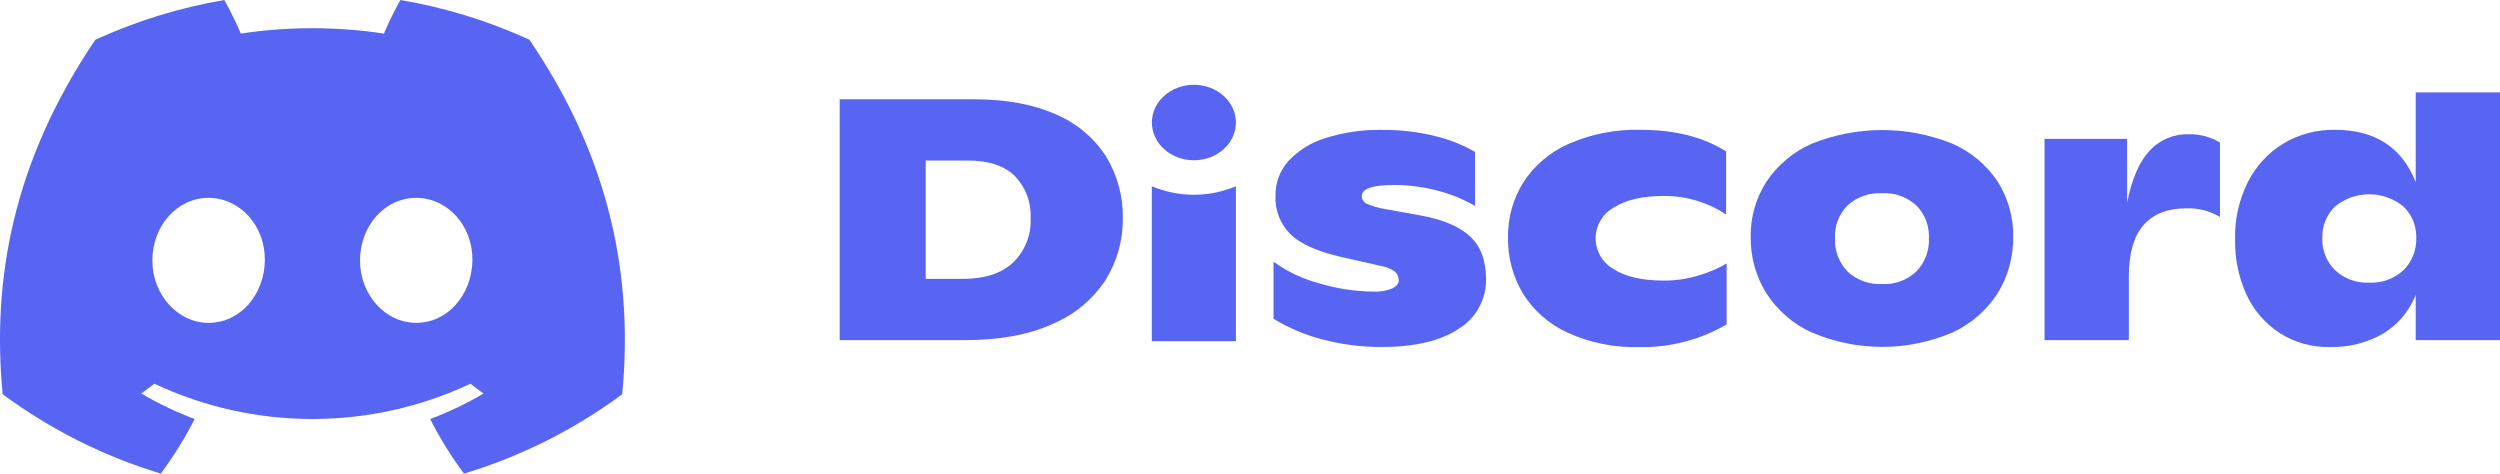
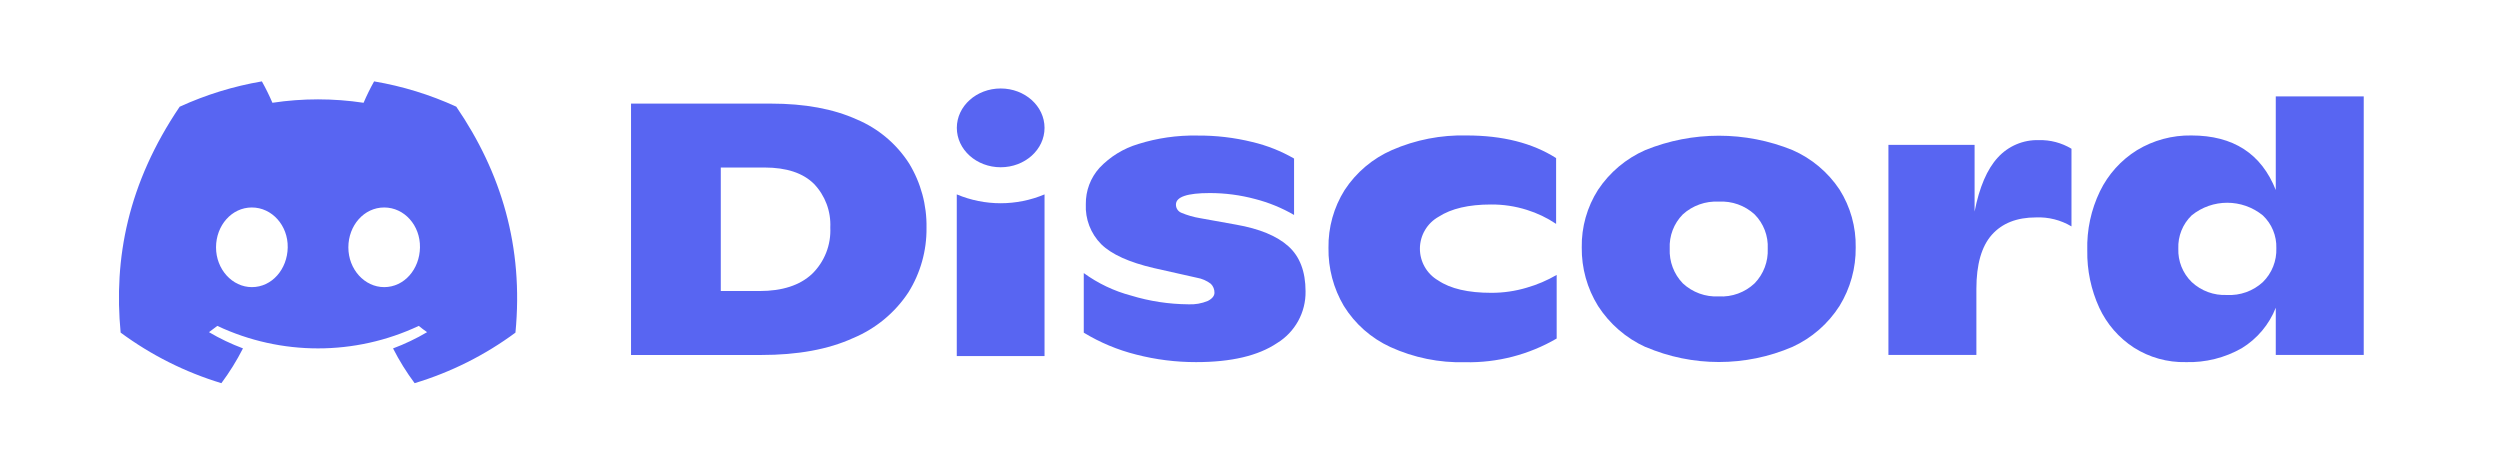
- <svg xmlns="http://www.w3.org/2000/svg" viewBox="0 0 508.67 96.36">
+ <svg xmlns="http://www.w3.org/2000/svg" viewBox="47.821 0 487.416 89.719">
+   <defs />
  <g fill="#5865f2">
    <path d="M170.85,20.2h27.3q9.87,0,16.7,3.08a22.5,22.5,0,0,1,10.21,8.58,23.34,23.34,0,0,1,3.4,12.56A23.24,23.24,0,0,1,224.93,57a23.94,23.94,0,0,1-10.79,8.92q-7.24,3.3-17.95,3.29H170.85Zm25.06,36.54q6.65,0,10.22-3.32a11.8,11.8,0,0,0,3.57-9.07,11.5,11.5,0,0,0-3.18-8.5q-3.2-3.18-9.63-3.19h-8.54V56.74Z" />
    <path d="M269.34,69.13a37,37,0,0,1-10.22-4.27V53.24a27.77,27.77,0,0,0,9.2,4.38,39.31,39.31,0,0,0,11.17,1.71,8.71,8.71,0,0,0,3.82-.66c.86-.44,1.29-1,1.29-1.58a2.37,2.37,0,0,0-.7-1.75,6.15,6.15,0,0,0-2.73-1.19l-8.4-1.89q-7.22-1.68-10.25-4.65a10.39,10.39,0,0,1-3-7.81,10.37,10.37,0,0,1,2.66-7.07,17.13,17.13,0,0,1,7.56-4.65,36,36,0,0,1,11.48-1.65A43.27,43.27,0,0,1,292,27.69a30.25,30.25,0,0,1,8.12,3.22v11a30,30,0,0,0-7.6-3.11,34,34,0,0,0-8.85-1.16q-6.58,0-6.58,2.24a1.69,1.69,0,0,0,1,1.58,16.14,16.14,0,0,0,3.74,1.08l7,1.26Q295.65,45,299,48t3.36,8.78a11.61,11.61,0,0,1-5.57,10.12Q291.26,70.61,281,70.6A46.41,46.41,0,0,1,269.34,69.13Z" />
    <path d="M318.9,67.66a21,21,0,0,1-9.07-8,21.59,21.59,0,0,1-3-11.34,20.62,20.62,0,0,1,3.15-11.27,21.16,21.16,0,0,1,9.24-7.8,34.25,34.25,0,0,1,14.56-2.84q10.5,0,17.43,4.41V43.65a21.84,21.84,0,0,0-5.7-2.73,22.65,22.65,0,0,0-7-1.05q-6.51,0-10.19,2.38a7.15,7.15,0,0,0-.1,12.43q3.57,2.41,10.36,2.41a23.91,23.91,0,0,0,6.9-1,25.71,25.71,0,0,0,5.84-2.49V66a34,34,0,0,1-17.85,4.62A32.93,32.93,0,0,1,318.9,67.66Z" />
    <path d="M368.64,67.66a21.77,21.77,0,0,1-9.25-8,21.14,21.14,0,0,1-3.18-11.41A20.27,20.27,0,0,1,359.39,37a21.42,21.42,0,0,1,9.21-7.74,38.17,38.17,0,0,1,28.7,0,21.25,21.25,0,0,1,9.17,7.7,20.41,20.41,0,0,1,3.15,11.27,21.29,21.29,0,0,1-3.15,11.41,21.51,21.51,0,0,1-9.2,8,36.32,36.32,0,0,1-28.63,0Zm21.27-12.42a9.12,9.12,0,0,0,2.56-6.76,8.87,8.87,0,0,0-2.56-6.68,9.53,9.53,0,0,0-7-2.49,9.67,9.67,0,0,0-7,2.49,8.9,8.9,0,0,0-2.55,6.68,9.15,9.15,0,0,0,2.55,6.76,9.53,9.53,0,0,0,7,2.55A9.4,9.4,0,0,0,389.91,55.24Z" />
    <path d="M451.69,29V44.14a12.47,12.47,0,0,0-6.93-1.75c-3.73,0-6.61,1.14-8.61,3.4s-3,5.77-3,10.53V69.2H416V28.25h16.8v13q1.4-7.14,4.52-10.53a10.38,10.38,0,0,1,8-3.4A11.71,11.71,0,0,1,451.69,29Z" />
    <path d="M508.67,18.8V69.2H491.52V60a16.23,16.23,0,0,1-6.62,7.88A20.81,20.81,0,0,1,474,70.6a18.11,18.11,0,0,1-10.15-2.83A18.6,18.6,0,0,1,457.11,60a25.75,25.75,0,0,1-2.34-11.17,24.87,24.87,0,0,1,2.48-11.55,19.43,19.43,0,0,1,7.21-8,19.85,19.85,0,0,1,10.61-2.87q12.24,0,16.45,10.64V18.8ZM489,55a8.83,8.83,0,0,0,2.63-6.62A8.42,8.42,0,0,0,489,42a11,11,0,0,0-13.89,0,8.55,8.55,0,0,0-2.59,6.47A8.67,8.67,0,0,0,475.14,55,9.42,9.42,0,0,0,482,57.51,9.56,9.56,0,0,0,489,55Z" />
-     <path d="M107.7,8.07A105.15,105.15,0,0,0,81.47,0a72.06,72.06,0,0,0-3.36,6.83A97.68,97.68,0,0,0,49,6.83,72.37,72.37,0,0,0,45.64,0,105.89,105.89,0,0,0,19.39,8.09C2.79,32.65-1.71,56.6.54,80.21h0A105.73,105.73,0,0,0,32.71,96.36,77.7,77.7,0,0,0,39.6,85.25a68.42,68.42,0,0,1-10.85-5.18c.91-.66,1.8-1.34,2.66-2a75.57,75.57,0,0,0,64.32,0c.87.71,1.76,1.39,2.66,2a68.68,68.68,0,0,1-10.87,5.19,77,77,0,0,0,6.89,11.1A105.25,105.25,0,0,0,126.6,80.22h0C129.24,52.84,122.09,29.11,107.7,8.07ZM42.45,65.69C36.18,65.69,31,60,31,53s5-12.74,11.43-12.74S54,46,53.89,53,48.84,65.69,42.45,65.69Zm42.24,0C78.41,65.69,73.25,60,73.25,53s5-12.74,11.44-12.74S96.23,46,96.12,53,91.08,65.69,84.69,65.69Z" />
+     <path d="M 136.775 20.795 C 131.674 18.459 126.29 16.803 120.759 15.867 C 120.001 17.221 119.317 18.612 118.707 20.038 C 112.815 19.15 106.823 19.15 100.931 20.038 C 100.322 18.612 99.636 17.221 98.88 15.867 C 93.345 16.811 87.957 18.471 82.851 20.807 C 72.715 35.804 69.967 50.428 71.341 64.845 C 77.277 69.231 83.921 72.566 90.984 74.706 C 92.575 72.568 93.982 70.298 95.192 67.923 C 92.895 67.065 90.678 66.006 88.567 64.76 C 89.122 64.357 89.666 63.941 90.191 63.538 C 102.629 69.387 117.028 69.387 129.466 63.538 C 129.997 63.972 130.541 64.388 131.09 64.76 C 128.975 66.008 126.754 67.069 124.453 67.928 C 125.661 70.303 127.068 72.571 128.659 74.706 C 135.729 72.575 142.379 69.241 148.316 64.852 C 149.928 48.133 145.562 33.643 136.775 20.795 Z M 96.932 55.979 C 93.103 55.979 89.94 52.504 89.94 48.23 C 89.94 43.956 92.994 40.451 96.919 40.451 C 100.846 40.451 103.985 43.956 103.917 48.23 C 103.85 52.504 100.833 55.979 96.932 55.979 Z M 122.724 55.979 C 118.891 55.979 115.739 52.504 115.739 48.23 C 115.739 43.956 118.792 40.451 122.724 40.451 C 126.658 40.451 129.771 43.956 129.703 48.23 C 129.638 52.504 126.627 55.979 122.724 55.979 Z" style="" />
    <ellipse cx="242.92" cy="24.93" rx="8.55" ry="7.68" />
    <path d="M234.36,37.9a22.08,22.08,0,0,0,17.11,0V69.42H234.36Z" />
  </g>
</svg>
